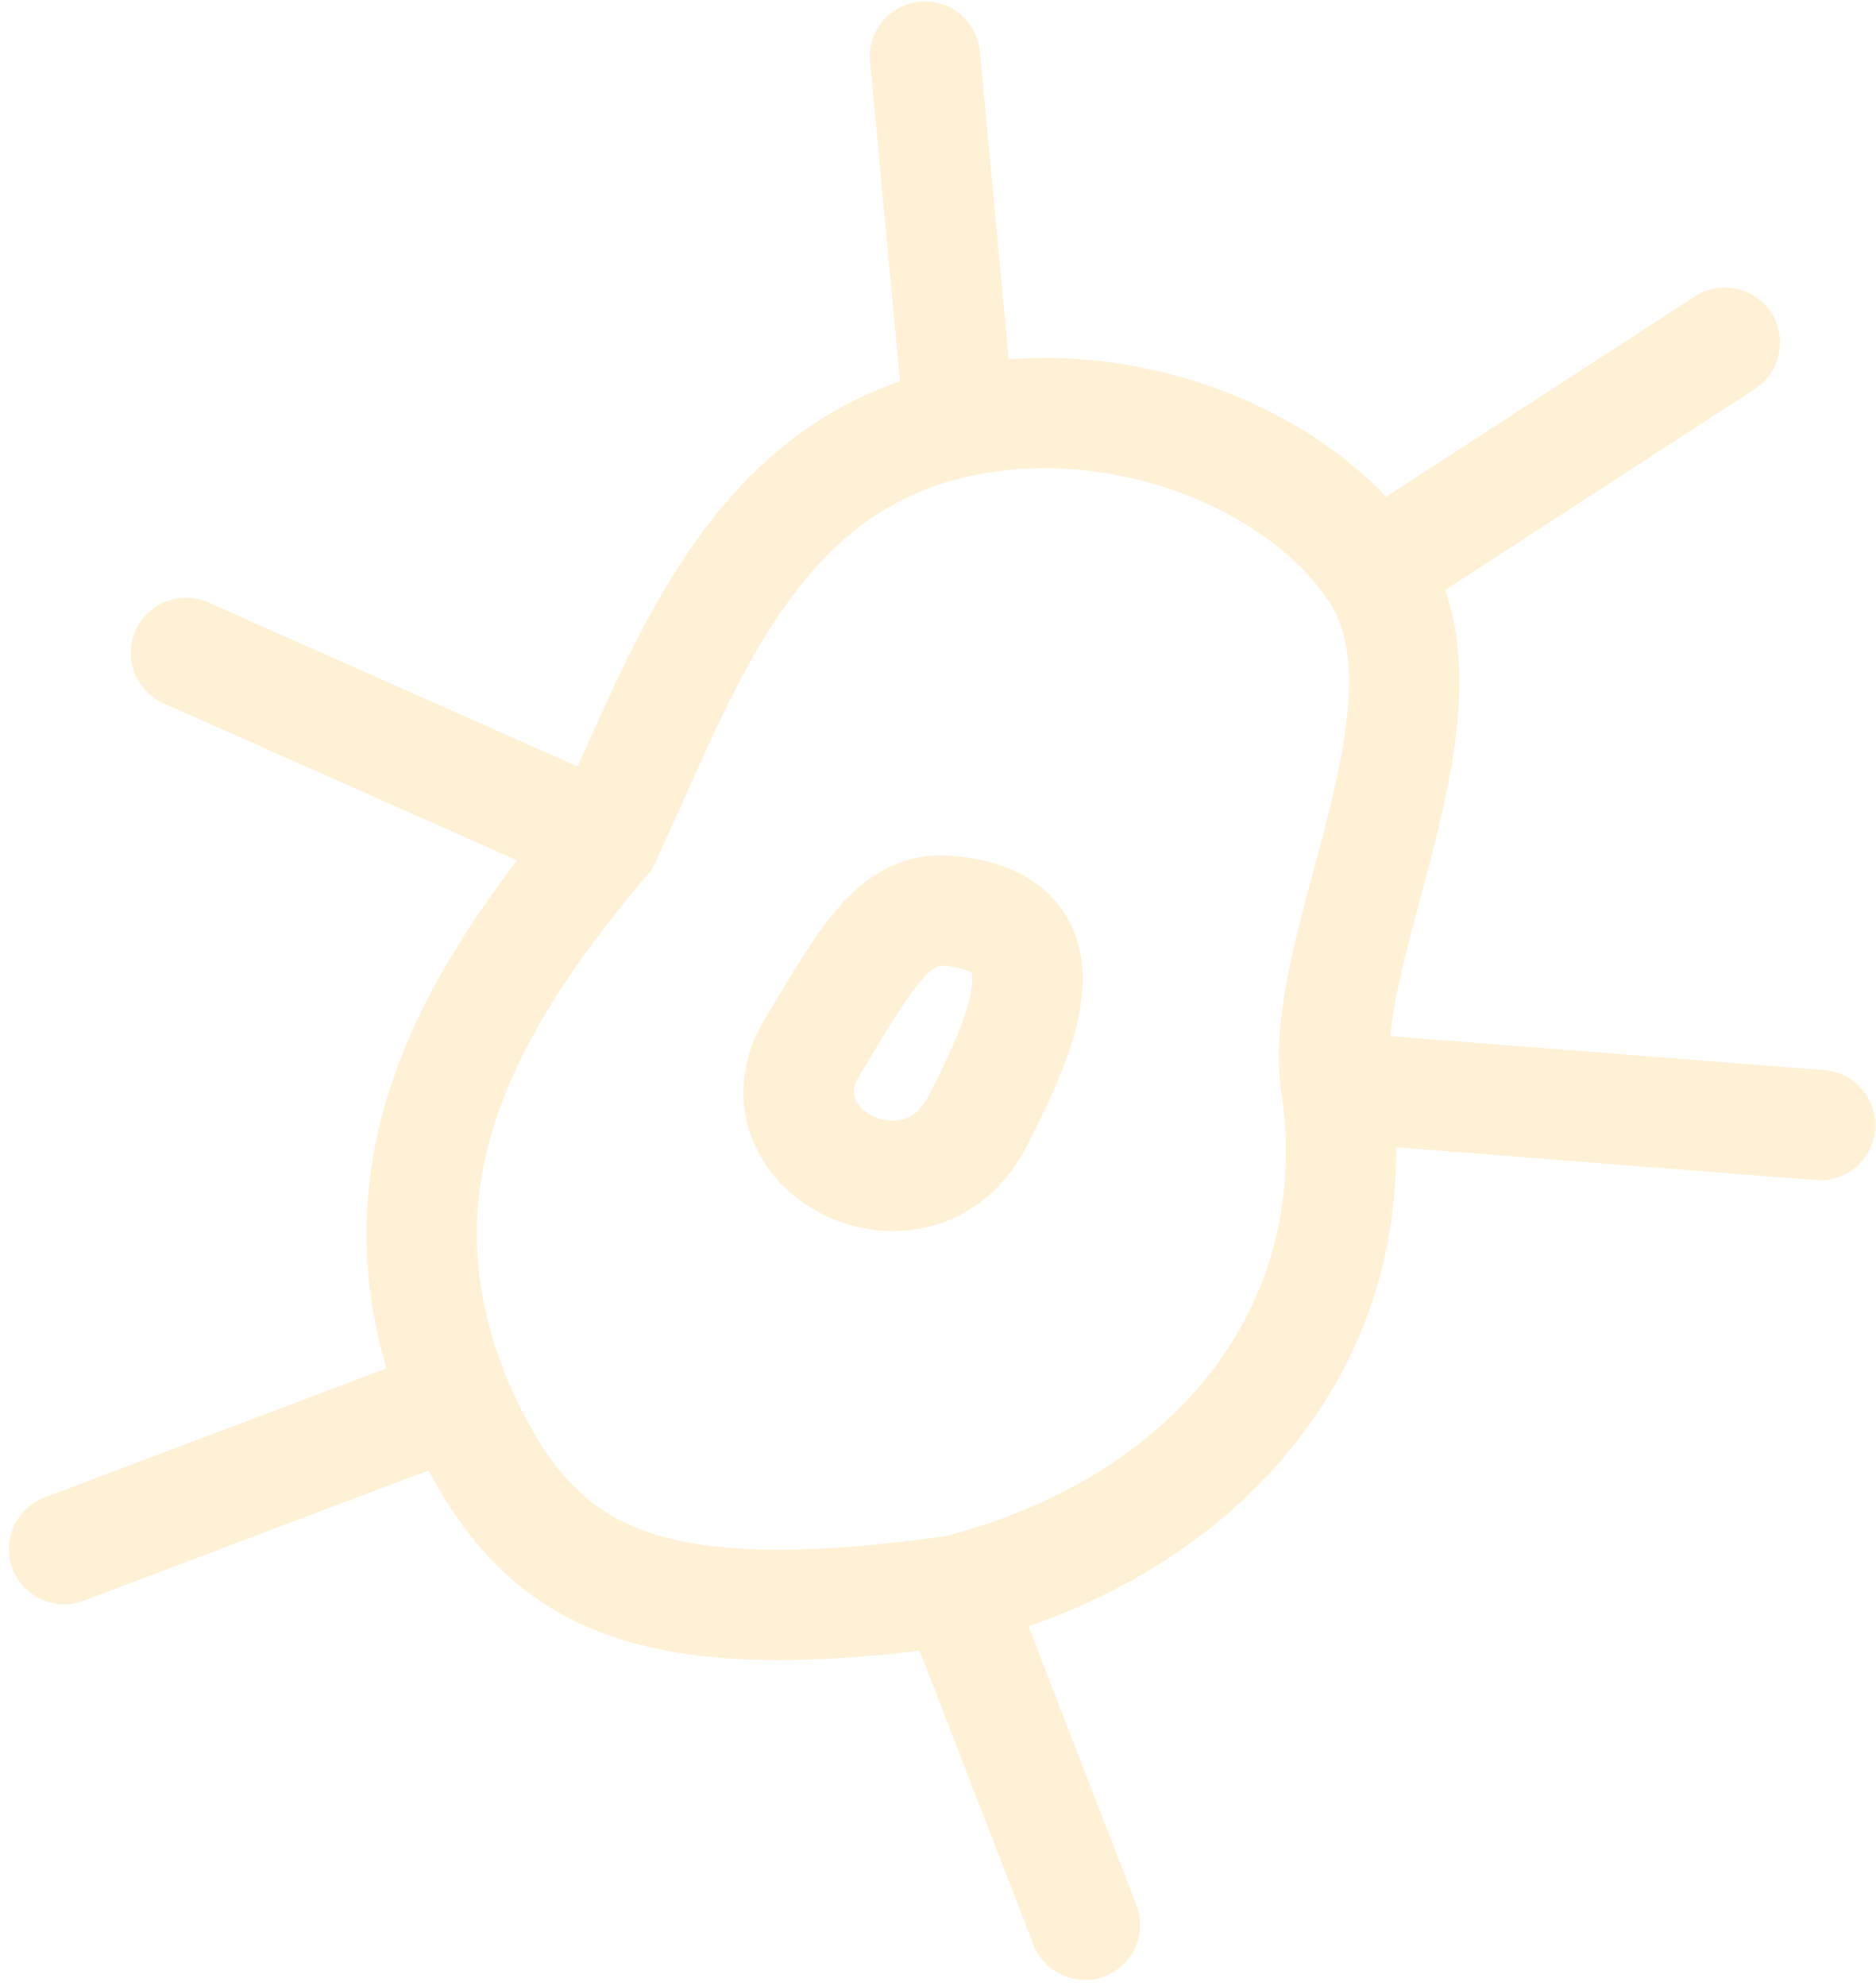
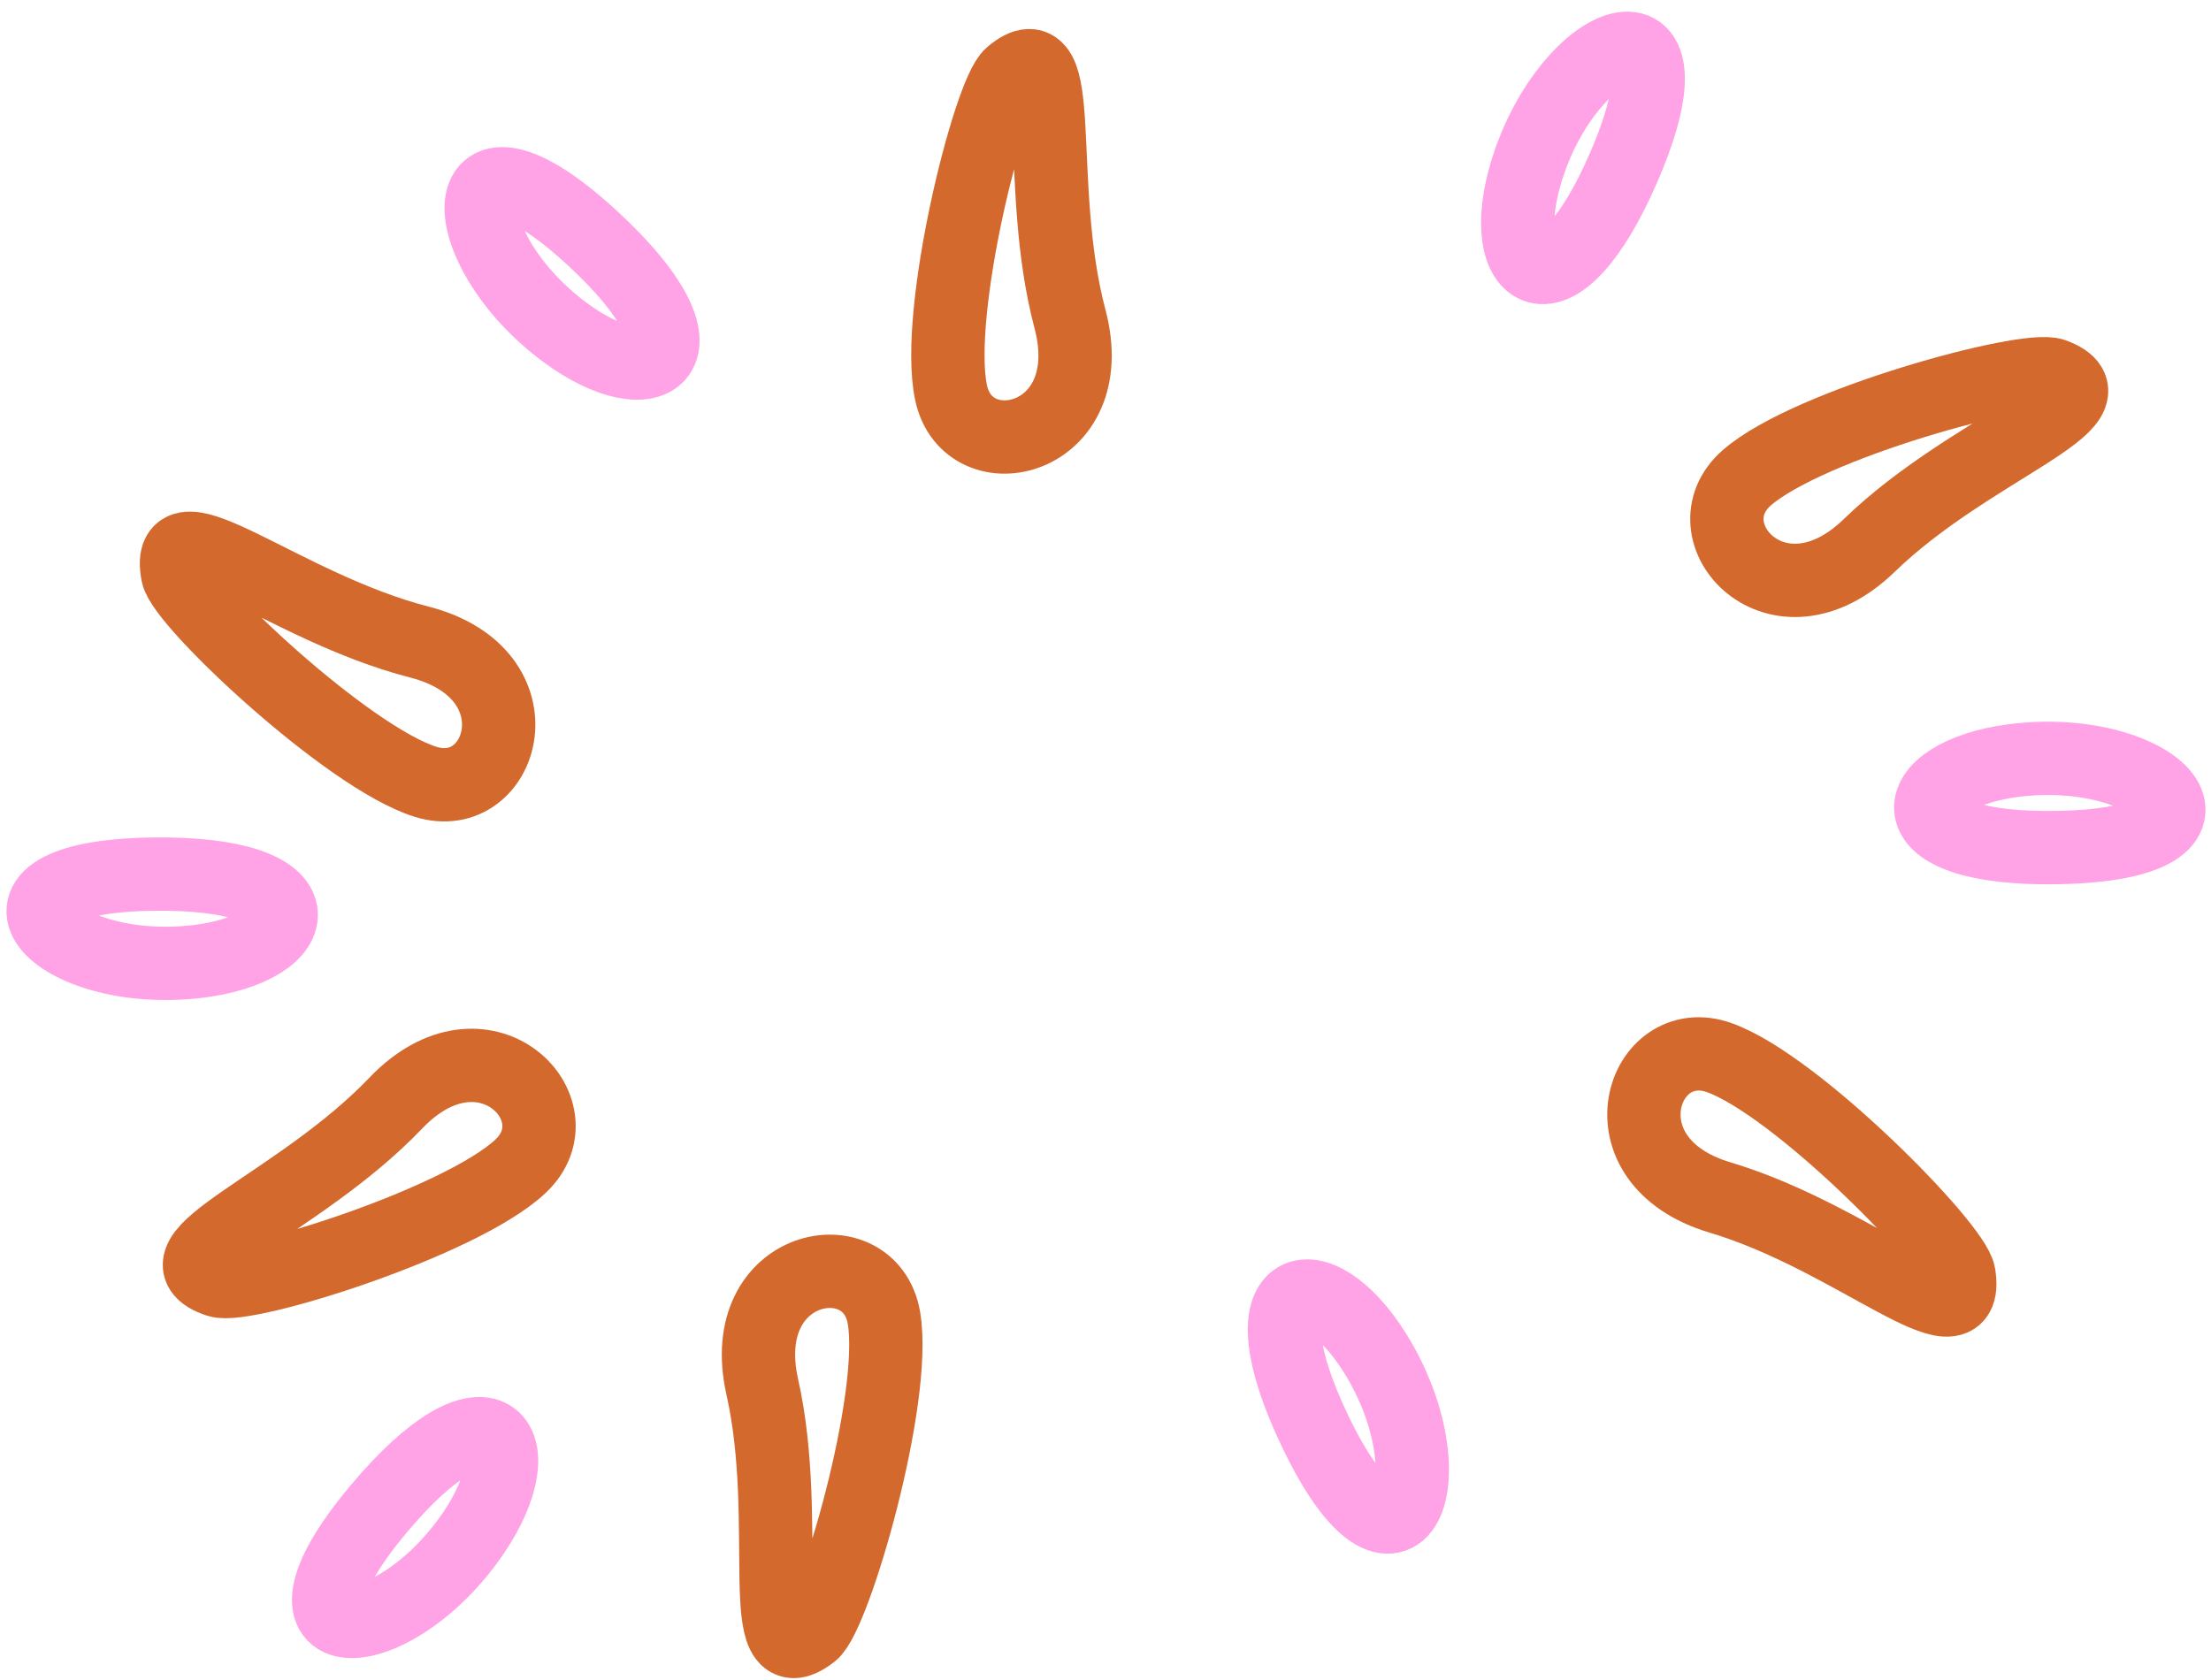
- <svg xmlns="http://www.w3.org/2000/svg" width="102" height="108" viewBox="0 0 102 108" fill="none">
-   <path d="M72.686 59.123L98.999 61.186M52.174 22.946C60.974 21.056 70.644 24.895 74.758 31.006C79.76 38.438 71.443 51.813 72.686 59.123M72.686 59.123C74.594 72.715 65.434 83.118 51.967 86.492M74.758 31.006L93.819 18.634M32.919 45.633L10.114 35.505M52.174 22.946C40.64 25.423 37.081 36.793 32.919 45.633C24.925 55.062 20.036 64.545 24.825 76.182M24.825 76.182L3.484 84.242M24.825 76.182C28.969 85.742 34.563 88.929 51.967 86.492M51.967 86.492L59.011 104.675M52.174 22.946L50.309 3.076M51.568 49.53C48.567 49.235 46.95 52.395 44.196 56.908C40.738 62.575 50.002 67.238 53.199 60.922C55.809 55.806 58.288 50.12 51.568 49.53Z" stroke="#fff1d5" stroke-width="6" stroke-linecap="round" />
+ <svg xmlns="http://www.w3.org/2000/svg" width="154" height="117" viewBox="0 0 154 117" fill="none">
+   <path d="M36.258 81.246C32.108 85.156 17.108 89.863 15.193 89.225C10.184 87.555 20.779 83.959 27.56 76.857C33.718 70.409 40.408 77.336 36.258 81.246Z" stroke="#D3692C" stroke-width="5.107" stroke-linecap="round" />
+   <path d="M13.77 66.981C21.393 66.067 22.657 60.731 10.646 60.898C-2.968 61.087 3.839 68.171 13.77 66.981Z" stroke="#FFA2E6" stroke-width="5.107" stroke-linecap="round" />
+   <path d="M39.338 23.146C45.5 27.727 50.088 24.724 41.256 16.582C31.245 7.354 31.312 17.179 39.338 23.146Z" stroke="#FFA2E6" stroke-width="5.107" stroke-linecap="round" />
+   <path d="M106.33 11.889C104.064 19.226 108.425 22.55 113.157 11.51C118.522 -1.005 109.281 2.333 106.33 11.889Z" stroke="#FFA2E6" stroke-width="5.107" stroke-linecap="round" />
+   <path d="M140.274 52.983C132.658 53.952 131.433 59.297 143.442 59.044C157.054 58.757 150.196 51.721 140.274 52.983Z" stroke="#FFA2E6" stroke-width="5.107" stroke-linecap="round" />
+   <path d="M95.818 94.335C91.788 87.8 86.415 88.893 91.608 99.724C97.495 112.001 101.067 102.848 95.818 94.335Z" stroke="#FFA2E6" stroke-width="5.107" stroke-linecap="round" />
+   <path d="M33.02 106.733C37.306 100.363 34.09 95.921 26.373 105.127C17.626 115.561 27.437 115.032 33.02 106.733Z" stroke="#FFA2E6" stroke-width="5.107" stroke-linecap="round" />
+   <path d="M29.632 54.463C24.192 52.754 12.752 41.97 12.373 39.987C11.38 34.802 19.697 42.286 29.208 44.73C37.843 46.948 35.072 56.172 29.632 54.463Z" stroke="#D3692C" stroke-width="5.107" stroke-linecap="round" />
+   <path d="M66.241 27.343C65.072 21.762 68.887 6.511 70.431 5.21C74.469 1.81 72.007 12.724 74.525 22.215C76.811 30.833 67.41 32.924 66.241 27.343Z" stroke="#D3692C" stroke-width="5.107" stroke-linecap="round" />
+   <path d="M121.675 33.279C125.972 29.532 141.141 25.403 143.031 26.114C147.972 27.974 137.247 31.162 130.198 37.999C123.798 44.206 117.378 37.028 121.675 33.279Z" stroke="#D3692C" stroke-width="5.107" stroke-linecap="round" />
+   <path d="M119.756 73.684C125.127 75.6 136.145 86.815 136.448 88.81C137.24 94.03 129.217 86.233 119.806 83.426C111.262 80.878 114.386 71.768 119.756 73.684Z" stroke="#D3692C" stroke-width="5.107" stroke-linecap="round" />
+   <path d="M61.568 91.813C62.522 97.435 58.125 112.529 56.533 113.769C52.367 117.013 55.246 106.201 53.094 96.62C51.139 87.921 60.614 86.192 61.568 91.813Z" stroke="#D3692C" stroke-width="5.107" stroke-linecap="round" />
</svg>
